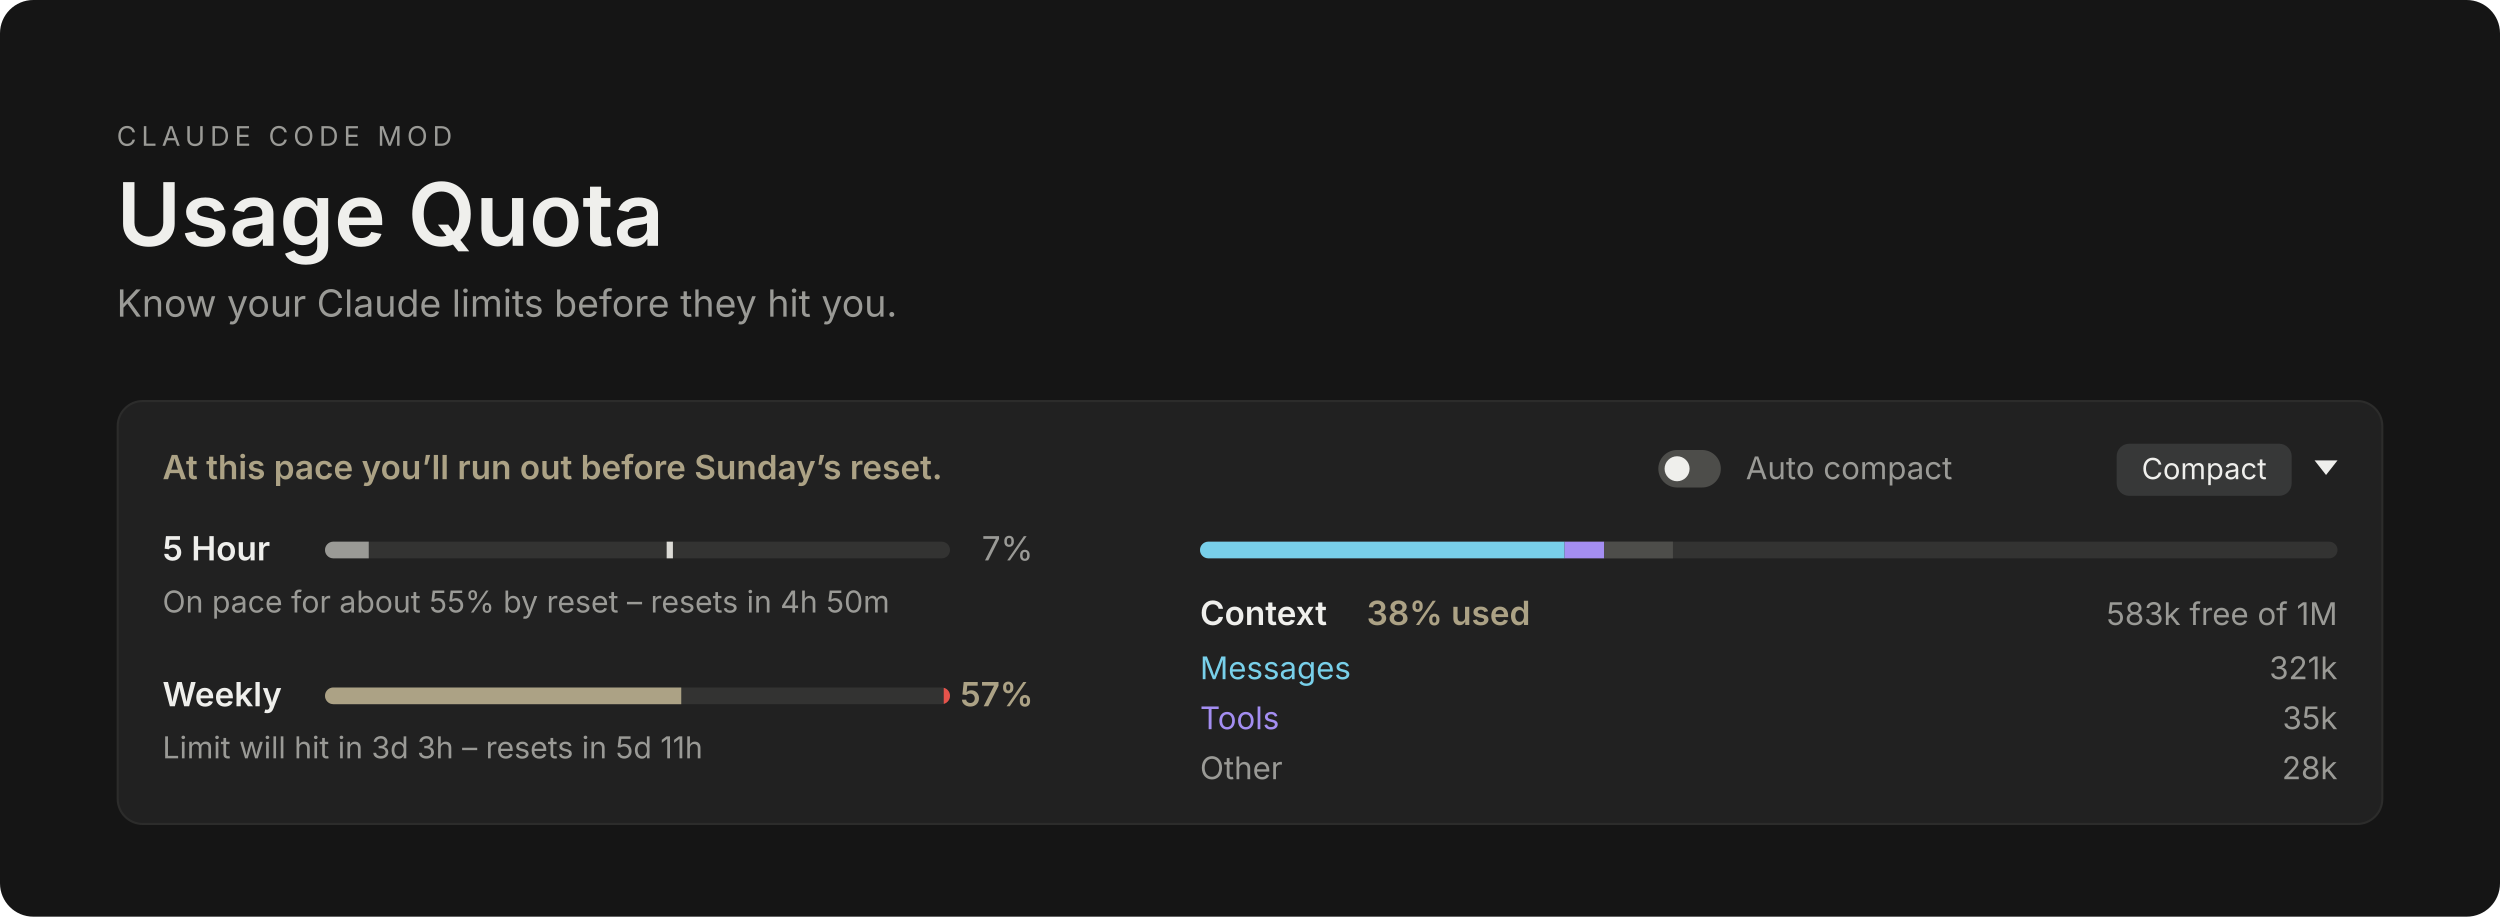
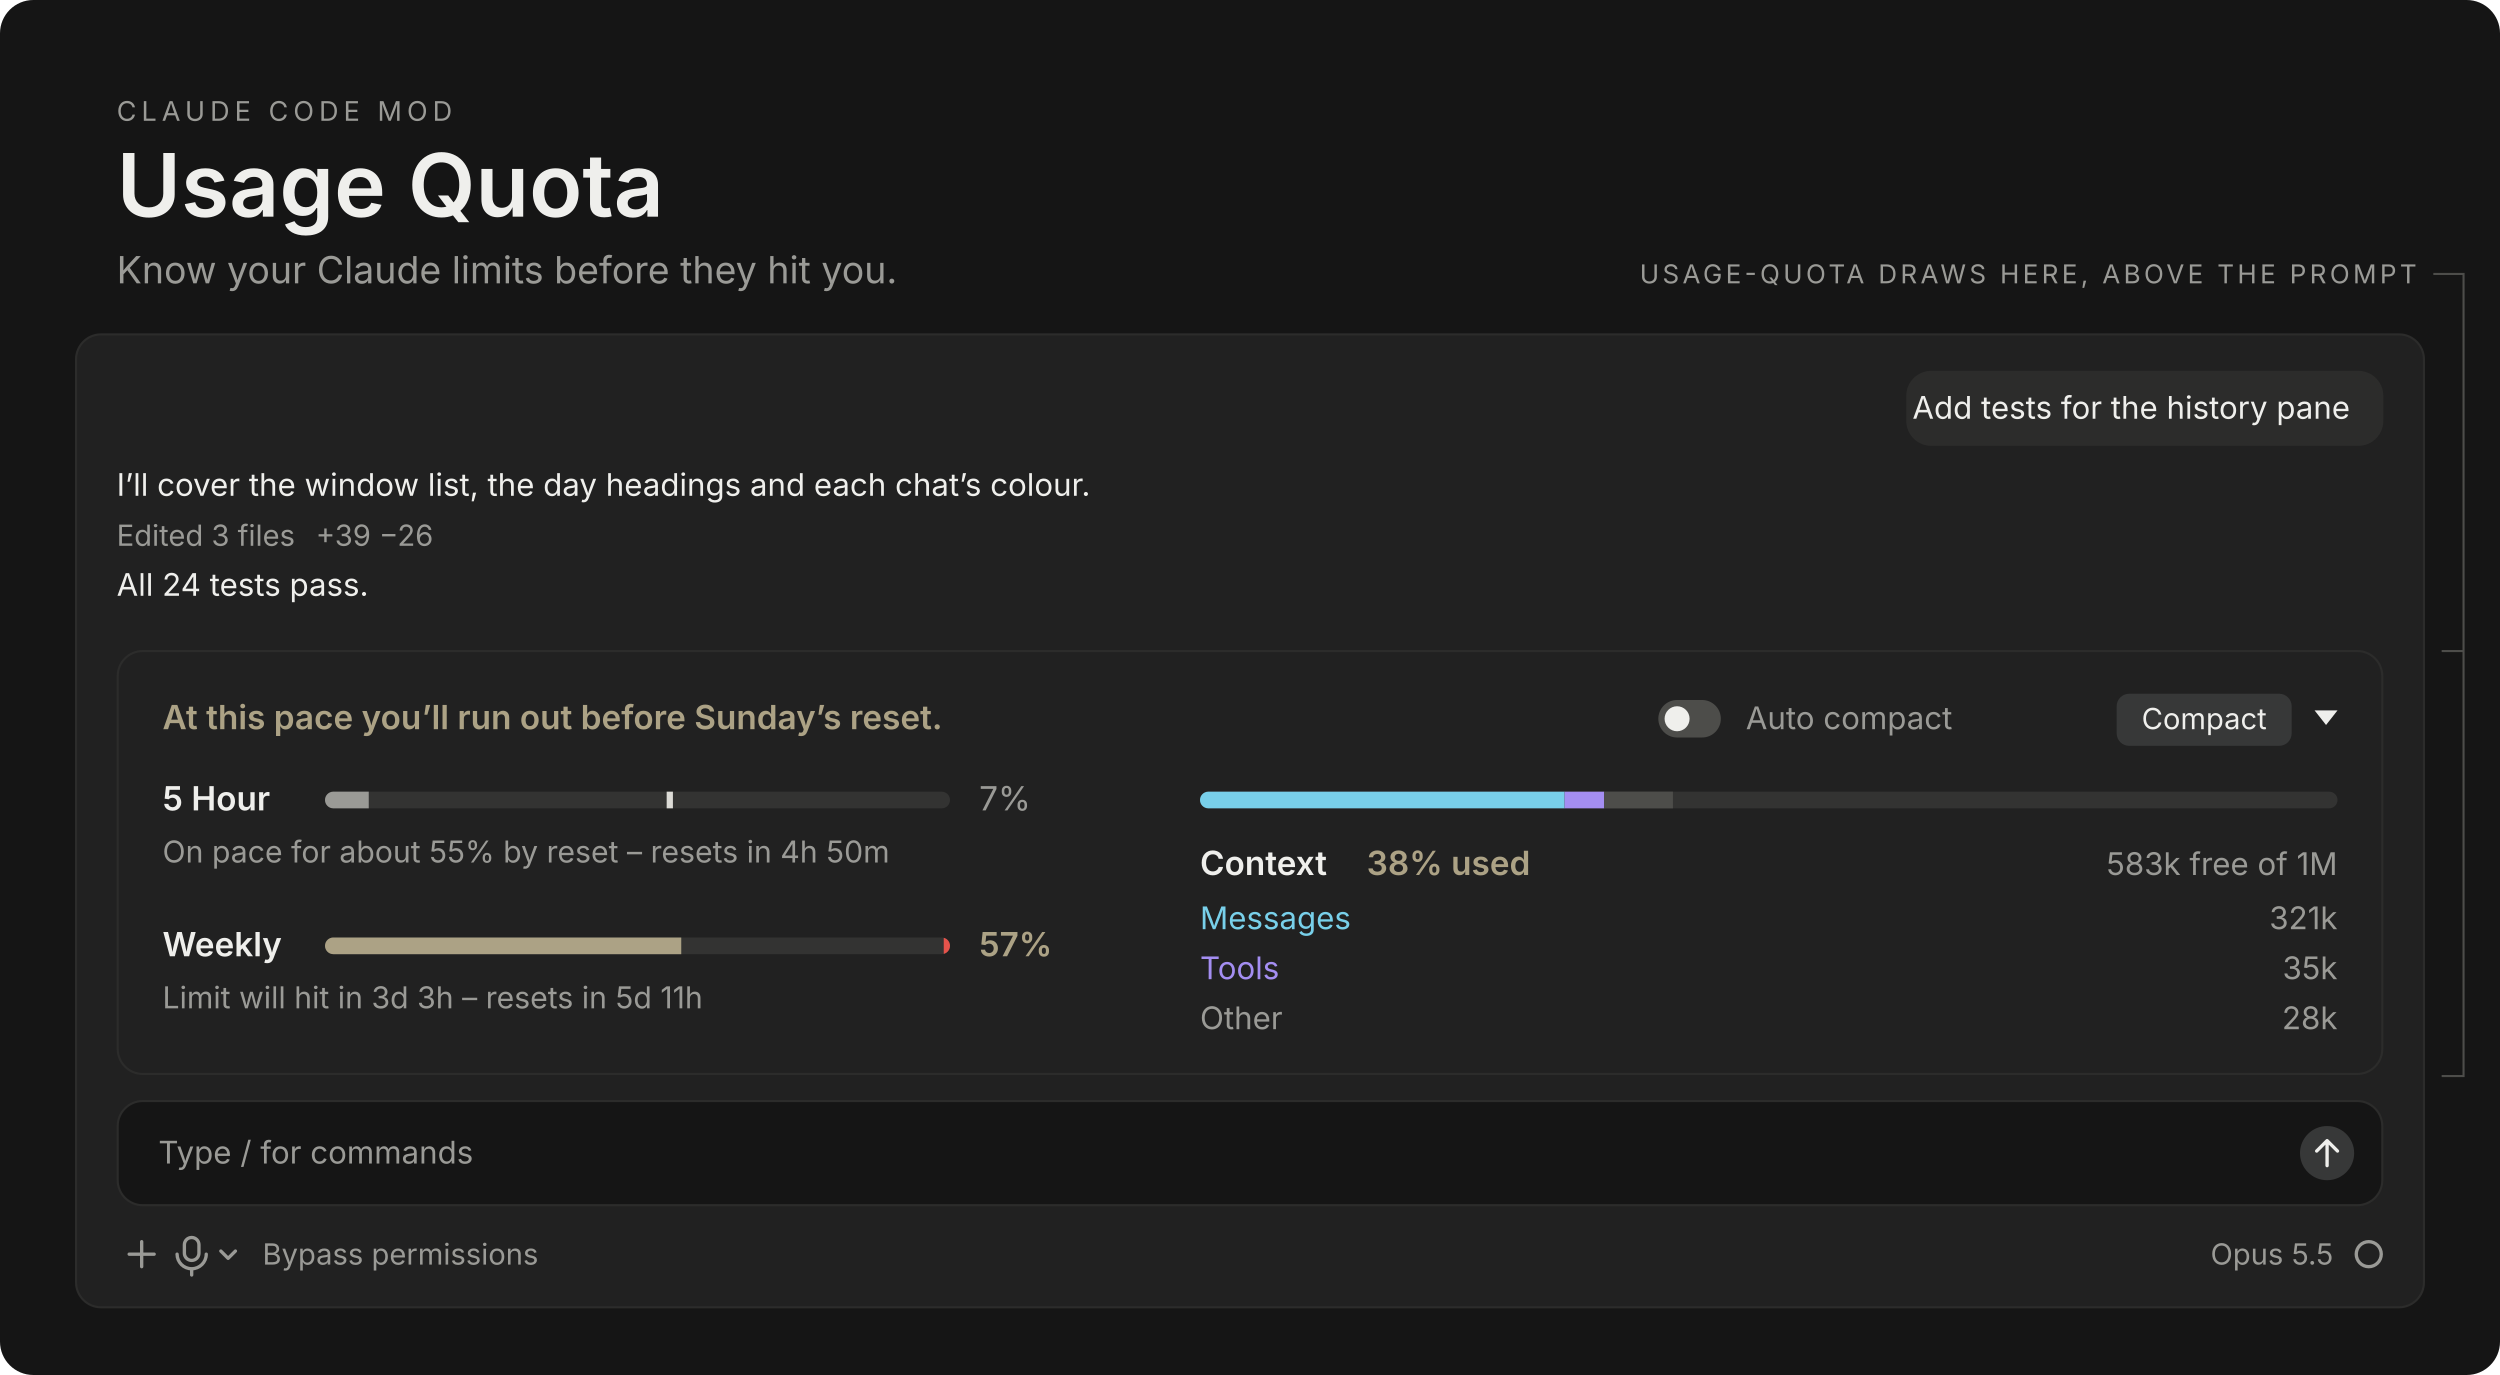
- <svg xmlns="http://www.w3.org/2000/svg" width="1200" height="440" viewBox="0 0 1200 440" font-family="Inter, -apple-system, 'Segoe UI', Helvetica, Arial, sans-serif" role="img" aria-label="Usage Quota for Claude Code: a live band showing 5 Hour and Weekly limits, a forecast to the reset, and context window usage">
+ <svg xmlns="http://www.w3.org/2000/svg" width="1200" height="660" viewBox="0 0 1200 660" font-family="Inter, -apple-system, 'Segoe UI', Helvetica, Arial, sans-serif" role="img" aria-label="Usage Quota for Claude Code: a live band drawn above the Claude Code prompt, showing 5 Hour and Weekly limits, a forecast to the reset, and context window usage">
  <style>
- .grow{transform-box:fill-box;transform-origin:left center;animation:grow 10s cubic-bezier(.2,.7,.2,1) infinite both}
- .tick{animation:tick 10s cubic-bezier(.2,.7,.2,1) infinite both}
- .fade{animation:fade 10s cubic-bezier(.2,.7,.2,1) infinite both}
- .d1{animation-delay:.15s}.d2{animation-delay:.3s}.d3{animation-delay:.45s}
- @keyframes grow{0%{transform:scaleX(0)}18%,100%{transform:scaleX(1)}}
- @keyframes tick{0%,14%{opacity:0}26%,100%{opacity:1}}
- @keyframes fade{0%,3%{opacity:0}14%,100%{opacity:1}}
- @media (prefers-reduced-motion:reduce){.grow,.tick,.fade{animation:none}}
+ .f5{transform-box:fill-box;transform-origin:left center}
+ .f5{animation:s5 14s linear infinite,c5 14s linear infinite}
+ .t5{animation:tm 14s linear infinite,tc 14s linear infinite,tf 14s infinite}
+ .n7{animation:on7 14s infinite}
+ .n30{animation:on30 14s infinite}
+ .n50{animation:on50 14s infinite}
+ .n62{animation:on62 14s infinite}
+ .n75{animation:on75 14s infinite}
+ .n88{animation:on88 14s infinite}
+ .n95{animation:on95 14s infinite}
+ .n100{animation:on100 14s infinite}
+ .h1{animation:oh1 14s infinite}
+ .h2{animation:oh2 14s infinite,c5 14s linear infinite}
+ .h3{animation:oh3 14s infinite}
+ .s1{animation:os1 14s infinite}
+ .s2{animation:os2 14s infinite}
+ .s3{animation:os3 14s infinite}
+ .s4{animation:os4 14s infinite}
+ .r2{animation:or2 14s infinite}
+ .r3{animation:or3 14s infinite}
+ @keyframes s5{0%{transform:scaleX(1)}10.714%{transform:scaleX(1)}11.429%{transform:scaleX(1.1153)}12.143%{transform:scaleX(1.2396)}12.857%{transform:scaleX(1.373)}13.571%{transform:scaleX(1.5154)}14.286%{transform:scaleX(1.6667)}15%{transform:scaleX(1.8268)}15.714%{transform:scaleX(1.9956)}16.429%{transform:scaleX(2.1729)}17.143%{transform:scaleX(2.3584)}17.857%{transform:scaleX(2.5521)}18.571%{transform:scaleX(2.7537)}19.286%{transform:scaleX(2.9629)}20%{transform:scaleX(3.1795)}20.714%{transform:scaleX(3.4031)}21.429%{transform:scaleX(3.6335)}22.143%{transform:scaleX(3.8704)}22.857%{transform:scaleX(4.1133)}23.571%{transform:scaleX(4.362)}24.286%{transform:scaleX(4.616)}25%{transform:scaleX(4.875)}25.714%{transform:scaleX(5.1385)}26.429%{transform:scaleX(5.4062)}27.143%{transform:scaleX(5.6776)}27.857%{transform:scaleX(5.9522)}28.571%{transform:scaleX(6.2296)}29.286%{transform:scaleX(6.5094)}30%{transform:scaleX(6.7911)}30.714%{transform:scaleX(7.0742)}30.887%{transform:scaleX(7.1429)}31.429%{transform:scaleX(7.3583)}32.143%{transform:scaleX(7.6429)}32.857%{transform:scaleX(7.9274)}33.571%{transform:scaleX(8.2115)}34.286%{transform:scaleX(8.4946)}35%{transform:scaleX(8.7763)}35.714%{transform:scaleX(9.0561)}36.429%{transform:scaleX(9.3335)}37.143%{transform:scaleX(9.6082)}37.857%{transform:scaleX(9.8795)}38.571%{transform:scaleX(10.1472)}39.286%{transform:scaleX(10.4107)}40%{transform:scaleX(10.6697)}40.124%{transform:scaleX(10.7143)}40.714%{transform:scaleX(10.9237)}41.429%{transform:scaleX(11.1724)}42.143%{transform:scaleX(11.4153)}42.857%{transform:scaleX(11.6522)}43.571%{transform:scaleX(11.8826)}44.286%{transform:scaleX(12.1062)}45%{transform:scaleX(12.3228)}45.714%{transform:scaleX(12.532)}46.429%{transform:scaleX(12.7336)}47.143%{transform:scaleX(12.9273)}47.857%{transform:scaleX(13.1128)}48.571%{transform:scaleX(13.2901)}49.286%{transform:scaleX(13.4589)}49.784%{transform:scaleX(13.5714)}50%{transform:scaleX(13.619)}50.714%{transform:scaleX(13.7703)}51.429%{transform:scaleX(13.9127)}52.143%{transform:scaleX(14.0461)}52.857%{transform:scaleX(14.1704)}53.571%{transform:scaleX(14.2857)}75%{transform:scaleX(14.2857)}75.714%{transform:scaleX(13.9606)}76.064%{transform:scaleX(13.5714)}76.429%{transform:scaleX(13.017)}77.143%{transform:scaleX(11.5474)}77.479%{transform:scaleX(10.7143)}77.857%{transform:scaleX(9.6956)}78.571%{transform:scaleX(7.6429)}78.743%{transform:scaleX(7.1429)}79.286%{transform:scaleX(5.5901)}80%{transform:scaleX(3.7383)}80.714%{transform:scaleX(2.2687)}81.429%{transform:scaleX(1.3251)}82.143%{transform:scaleX(1)}100%{transform:scaleX(1)}}
+ @keyframes c5{0%{fill:#9a9a96}30.714%{fill:#9a9a96}30.887%{fill:#9b9a96}31.429%{fill:#9f9c91}32.143%{fill:#a59e8b}32.857%{fill:#aba085}33.571%{fill:#b1a27f}34.286%{fill:#b7a479}35%{fill:#bda673}35.714%{fill:#c3a86d}36.429%{fill:#c8ab67}37.143%{fill:#cead62}37.857%{fill:#d4af5c}38.571%{fill:#d9b156}39.286%{fill:#dfb350}40%{fill:#e4b54b}40.124%{fill:#e5b54a}40.714%{fill:#e5ae4a}41.429%{fill:#e5a54a}42.143%{fill:#e59d4a}42.857%{fill:#e5954a}43.571%{fill:#e58d4a}44.286%{fill:#e5854a}45%{fill:#e57e4b}45.714%{fill:#e5774b}46.429%{fill:#e5704b}47.143%{fill:#e5694b}47.857%{fill:#e5634b}48.571%{fill:#e55d4b}49.286%{fill:#e5574b}49.784%{fill:#e5534b}76.064%{fill:#e5534b}76.429%{fill:#e5664b}77.143%{fill:#e5984a}77.479%{fill:#e5b54a}77.857%{fill:#d0ad60}78.571%{fill:#a59e8b}78.743%{fill:#9a9a96}100%{fill:#9a9a96}}
+ @keyframes tm{0%{transform:translateX(0.00px)}10.714%{transform:translateX(0.00px)}11.429%{transform:translateX(1.98px)}12.143%{transform:translateX(4.12px)}12.857%{transform:translateX(6.41px)}13.571%{transform:translateX(8.86px)}14.286%{transform:translateX(11.46px)}15%{transform:translateX(14.21px)}15.714%{transform:translateX(17.11px)}16.429%{transform:translateX(20.15px)}17.143%{transform:translateX(23.34px)}17.857%{transform:translateX(26.67px)}18.571%{transform:translateX(30.13px)}19.286%{transform:translateX(33.73px)}20%{transform:translateX(37.45px)}20.714%{transform:translateX(41.29px)}21.429%{transform:translateX(45.25px)}22.143%{transform:translateX(49.32px)}22.857%{transform:translateX(53.49px)}23.571%{transform:translateX(57.77px)}24.286%{transform:translateX(62.13px)}25%{transform:translateX(66.58px)}25.714%{transform:translateX(71.11px)}26.429%{transform:translateX(75.71px)}27.143%{transform:translateX(80.37px)}27.857%{transform:translateX(85.09px)}28.571%{transform:translateX(89.85px)}29.286%{transform:translateX(94.66px)}30%{transform:translateX(99.50px)}30.714%{transform:translateX(104.37px)}30.887%{transform:translateX(105.55px)}31.429%{transform:translateX(109.25px)}32.143%{transform:translateX(114.14px)}32.857%{transform:translateX(119.03px)}33.571%{transform:translateX(123.91px)}34.286%{transform:translateX(128.77px)}35%{transform:translateX(133.00px)}35.206%{transform:translateX(133.00px)}78.571%{transform:translateX(133px)}78.929%{transform:translateX(0px)}100%{transform:translateX(0px)}}
+ @keyframes tc{0%{fill:#dcdbd6}34.492%{fill:#dcdbd6}35.92%{fill:#e5b54a}38.231%{fill:#e5b54a}39.66%{fill:#e5534b}78.571%{fill:#e5534b}78.929%{fill:#dcdbd6}100%{fill:#dcdbd6}}
+ @keyframes tf{0%{opacity:1}51.429%{opacity:1}53.214%{opacity:0}80.714%{opacity:0}82.857%{opacity:1}100%{opacity:1}}
+ @keyframes on7{0%{opacity:1}22.283%{opacity:1}24.425%{opacity:0}77.5%{opacity:0}79.643%{opacity:1}100%{opacity:1}}
+ @keyframes on30{0%{opacity:0}22.283%{opacity:0}24.425%{opacity:1}29.816%{opacity:1}31.958%{opacity:0}100%{opacity:0}}
+ @keyframes on50{0%{opacity:0}29.816%{opacity:0}31.958%{opacity:1}34.134%{opacity:1}36.277%{opacity:0}100%{opacity:0}}
+ @keyframes on62{0%{opacity:0}34.134%{opacity:0}36.277%{opacity:1}39.053%{opacity:1}41.196%{opacity:0}100%{opacity:0}}
+ @keyframes on75{0%{opacity:0}39.053%{opacity:0}41.196%{opacity:1}44.78%{opacity:1}46.923%{opacity:0}100%{opacity:0}}
+ @keyframes on88{0%{opacity:0}44.78%{opacity:0}46.923%{opacity:1}48.712%{opacity:1}50.855%{opacity:0}100%{opacity:0}}
+ @keyframes on95{0%{opacity:0}48.712%{opacity:0}50.855%{opacity:1}52.5%{opacity:1}54.643%{opacity:0}100%{opacity:0}}
+ @keyframes on100{0%{opacity:0}52.5%{opacity:0}54.643%{opacity:1}77.5%{opacity:1}79.643%{opacity:0}100%{opacity:0}}
+ @keyframes oh1{0%{opacity:1}34.134%{opacity:1}36.277%{opacity:0}77.5%{opacity:0}79.643%{opacity:1}100%{opacity:1}}
+ @keyframes oh2{0%{opacity:0}34.134%{opacity:0}36.277%{opacity:1}52.5%{opacity:1}54.643%{opacity:0}100%{opacity:0}}
+ @keyframes oh3{0%{opacity:0}52.5%{opacity:0}54.643%{opacity:1}77.5%{opacity:1}79.643%{opacity:0}100%{opacity:0}}
+ @keyframes os1{0%{opacity:1}20.167%{opacity:1}22.309%{opacity:0}77.5%{opacity:0}79.643%{opacity:1}100%{opacity:1}}
+ @keyframes os2{0%{opacity:0}20.167%{opacity:0}22.309%{opacity:1}34.134%{opacity:1}36.277%{opacity:0}100%{opacity:0}}
+ @keyframes os3{0%{opacity:0}34.134%{opacity:0}36.277%{opacity:1}52.5%{opacity:1}54.643%{opacity:0}100%{opacity:0}}
+ @keyframes os4{0%{opacity:0}52.5%{opacity:0}54.643%{opacity:1}77.5%{opacity:1}79.643%{opacity:0}100%{opacity:0}}
+ @keyframes or2{0%{opacity:0}17.143%{opacity:0}20%{opacity:1}75.714%{opacity:1}78.571%{opacity:0}100%{opacity:0}}
+ @keyframes or3{0%{opacity:0}44.286%{opacity:0}47.143%{opacity:1}75.714%{opacity:1}78.571%{opacity:0}100%{opacity:0}}
+ @media (prefers-reduced-motion:reduce){*{animation:none!important}}
</style>
  <defs>
    <clipPath id="bars">
      <rect x="100" y="68" width="300" height="8" rx="4" />
      <rect x="100" y="138" width="300" height="8" rx="4" />
      <rect x="520" y="68" width="546" height="8" rx="4" />
    </clipPath>
  </defs>
-   <rect width="1200" height="440" rx="16" fill="#151515" />
-   <text x="56" y="70" fill="#9a9a96" font-size="13" letter-spacing="2.4">CLAUDE CODE MOD</text>
-   <text x="56" y="118" fill="#efefec" font-size="42" font-weight="600">Usage Quota</text>
-   <text x="56" y="152" fill="#9a9a96" font-size="18">Know your Claude limits before they hit you.</text>
-   <g transform="translate(56,192)">
+   <rect width="1200" height="660" rx="16" fill="#151515" />
+   <text x="56" y="58" fill="#9a9a96" font-size="13" letter-spacing="2.4">CLAUDE CODE MOD</text>
+   <text x="56" y="104" fill="#efefec" font-size="42" font-weight="600">Usage Quota</text>
+   <text x="56" y="136" fill="#9a9a96" font-size="18">Know your Claude limits before they hit you.</text>
+   <text x="1160" y="136" fill="#9a9a96" font-size="12.5" letter-spacing="1.6" text-anchor="end">USAGE-QUOTA DRAWS HERE, ABOVE THE PROMPT</text>
+   <path d="M1168 131.5H1182.5V516.5H1172M1182.5 312.5H1172" fill="none" stroke="#4d4d4a" />
+   <rect x="36.5" y="160.5" width="1127" height="467" rx="12" fill="#212121" stroke="#2c2c2b" />
+   <rect x="915" y="178" width="229" height="36" rx="12" fill="#2c2c2b" />
+   <text x="1128" y="201" fill="#efefec" font-size="15" text-anchor="end">Add tests for the history pane</text>
+   <text x="56" y="238" fill="#efefec" font-size="15">I’ll cover the window list, the day headings and each chat’s colour.</text>
+   <text class="r2" x="56" y="262" fill="#9a9a96" font-size="14">Edited 3 files<tspan dx="10">+39 −26</tspan>
+   </text>
+   <text class="r3" x="56" y="286" fill="#efefec" font-size="15">All 24 tests pass.</text>
+   <g transform="translate(56,312)">
    <rect x=".5" y=".5" width="1087" height="203" rx="12" fill="#212121" stroke="#2c2c2b" />
-     <text class="fade" x="22" y="38" fill="#aca285" font-size="16" font-weight="600">At this pace you’ll run out before Sunday’s reset.</text>
+     <text class="h1" x="22" y="38" fill="#aca285" font-size="16" font-weight="600">At this pace you’ll run out before Sunday’s reset.</text>
+     <text class="h2" opacity="0" x="22" y="38" fill="#bfa772" font-size="16" font-weight="600">At this pace you’ll run out before the 4:40 PM reset.</text>
+     <text class="h3" opacity="0" x="22" y="38" fill="#e5534b" font-size="16" font-weight="600">Limit reached. Usage resumes at 4:40 PM.</text>
    <rect x="740" y="24" width="30" height="18" rx="9" fill="#4d4d4a" />
    <circle cx="749" cy="33" r="6" fill="#efefec" />
    <text x="782" y="38" fill="#9a9a96" font-size="15">Auto compact</text>
    <rect x="960" y="21" width="84" height="25" rx="6" fill="#373838" />
    <text x="1002" y="38" fill="#efefec" font-size="14" text-anchor="middle">Compact</text>
    <path d="M1055 29h11l-5.5 7z" fill="#efefec" />
    <text x="22" y="77" fill="#efefec" font-size="16" font-weight="600">5 Hour</text>
    <g clip-path="url(#bars)">
      <rect x="100" y="68" width="300" height="8" fill="#333332" />
-       <rect class="grow" x="100" y="68" width="21" height="8" fill="#9a9a96" />
-       <rect class="tick" x="264" y="68" width="3" height="8" fill="#dcdbd6" />
+       <rect class="f5" x="100" y="68" width="21" height="8" fill="#9a9a96" />
+       <rect class="t5" x="264" y="68" width="3" height="8" fill="#dcdbd6" />
    </g>
-     <text x="440" y="77" fill="#9a9a96" font-size="16" text-anchor="end">7%</text>
-     <text class="tick" x="22" y="102" fill="#9a9a96" font-size="14.5">On pace for about 55% by reset – resets in 4h 50m</text>
+     <text class="n7" x="414" y="77" fill="#9a9a96" font-size="16">7%</text>
+     <text class="n30" opacity="0" x="414" y="77" fill="#9a9a96" font-size="16" font-weight="600">30%</text>
+     <text class="n50" opacity="0" x="414" y="77" fill="#9a9a96" font-size="16" font-weight="600">50%</text>
+     <text class="n62" opacity="0" x="414" y="77" fill="#bfa772" font-size="16" font-weight="600">62%</text>
+     <text class="n75" opacity="0" x="414" y="77" fill="#e5b54a" font-size="16" font-weight="600">75%</text>
+     <text class="n88" opacity="0" x="414" y="77" fill="#e5754b" font-size="16" font-weight="600">88%</text>
+     <text class="n95" opacity="0" x="414" y="77" fill="#e5534b" font-size="16" font-weight="600">95%</text>
+     <text class="n100" opacity="0" x="414" y="77" fill="#e5534b" font-size="16" font-weight="600">100%</text>
+     <text class="s1" x="22" y="102" fill="#9a9a96" font-size="14.5">On pace for about 55% by reset – resets in 4h 50m</text>
+     <text class="s2" opacity="0" x="22" y="102" fill="#9a9a96" font-size="14.5">On pace for about 85% by reset – resets in 4h 25m</text>
+     <text class="s3" opacity="0" x="22" y="102" fill="#9a9a96" font-size="14.5">Limit will hit in 35m – resets in 4h 5m</text>
+     <text class="s4" opacity="0" x="22" y="102" fill="#9a9a96" font-size="14.5">Limit reached – resets in 3h 30m</text>
    <text x="22" y="147" fill="#efefec" font-size="16" font-weight="600">Weekly</text>
    <g clip-path="url(#bars)">
      <rect x="100" y="138" width="300" height="8" fill="#333332" />
-       <rect class="grow d1" x="100" y="138" width="171" height="8" fill="#aca285" />
-       <rect class="tick d1" x="397" y="138" width="3" height="8" fill="#e5534b" />
+       <rect x="100" y="138" width="171" height="8" fill="#aca285" />
+       <rect x="397" y="138" width="3" height="8" fill="#e5534b" />
    </g>
-     <text x="440" y="147" fill="#aca285" font-size="16" font-weight="600" text-anchor="end">57%</text>
-     <text class="tick d1" x="22" y="172" fill="#9a9a96" font-size="14.5">Limit will hit in 3d 3h – resets in 5d 11h</text>
+     <text x="414" y="147" fill="#aca285" font-size="16" font-weight="600">57%</text>
+     <text x="22" y="172" fill="#9a9a96" font-size="14.5">Limit will hit in 3d 3h – resets in 5d 11h</text>
    <g clip-path="url(#bars)">
      <rect x="520" y="68" width="546" height="8" fill="#333332" />
-       <g class="grow d2">
-         <rect x="520" y="68" width="175" height="8" fill="#78d0ea" />
-         <rect x="695" y="68" width="19" height="8" fill="#a48ef2" />
-         <rect x="714" y="68" width="33" height="8" fill="#4d4d4a" />
-       </g>
+       <rect x="520" y="68" width="175" height="8" fill="#78d0ea" />
+       <rect x="695" y="68" width="19" height="8" fill="#a48ef2" />
+       <rect x="714" y="68" width="33" height="8" fill="#4d4d4a" />
    </g>
    <text x="520" y="108" fill="#efefec" font-size="16" font-weight="600">Context</text>
    <text x="600" y="108" fill="#aca285" font-size="16" font-weight="600">38% used</text>
    <text x="1066" y="108" fill="#9a9a96" font-size="15" text-anchor="end">583k free of 1M</text>
-     <g class="fade d3">
-       <text x="520" y="134" fill="#78d0ea" font-size="15">Messages</text>
-       <text x="1066" y="134" fill="#9a9a96" font-size="15" text-anchor="end">321k</text>
-       <text x="520" y="158" fill="#a48ef2" font-size="15">Tools</text>
-       <text x="1066" y="158" fill="#9a9a96" font-size="15" text-anchor="end">35k</text>
-       <text x="520" y="182" fill="#9a9a96" font-size="15">Other</text>
-       <text x="1066" y="182" fill="#9a9a96" font-size="15" text-anchor="end">28k</text>
-     </g>
+     <text x="520" y="134" fill="#78d0ea" font-size="15">Messages</text>
+     <text x="1066" y="134" fill="#9a9a96" font-size="15" text-anchor="end">321k</text>
+     <text x="520" y="158" fill="#a48ef2" font-size="15">Tools</text>
+     <text x="1066" y="158" fill="#9a9a96" font-size="15" text-anchor="end">35k</text>
+     <text x="520" y="182" fill="#9a9a96" font-size="15">Other</text>
+     <text x="1066" y="182" fill="#9a9a96" font-size="15" text-anchor="end">28k</text>
  </g>
+   <rect x="56.5" y="528.5" width="1087" height="50" rx="12" fill="#151515" stroke="#2c2c2b" />
+   <text x="76" y="558.5" fill="#9a9a96" font-size="15">Type / for commands</text>
+   <circle cx="1117" cy="553.5" r="13" fill="#373838" />
+   <path d="M1117 559.5v-12m-5 5 5-5 5 5" fill="none" stroke="#efefec" stroke-width="1.6" stroke-linecap="round" stroke-linejoin="round" />
+   <g fill="none" stroke="#9a9a96" stroke-width="1.6" stroke-linecap="round" stroke-linejoin="round">
+     <path d="M68 596v12M62 602h12" />
+     <rect x="88.5" y="594" width="7" height="11" rx="3.5" />
+     <path d="M85 602a7 7 0 0 0 14 0M92 609v3" />
+     <path d="M106 600.5l3.5 3.5 3.5-3.5" />
+     <circle cx="1137" cy="602" r="6" />
+   </g>
+   <text x="126" y="607" fill="#9a9a96" font-size="14">Bypass permissions</text>
+   <text x="1120" y="607" fill="#9a9a96" font-size="14" text-anchor="end">Opus 5.5</text>
</svg>
